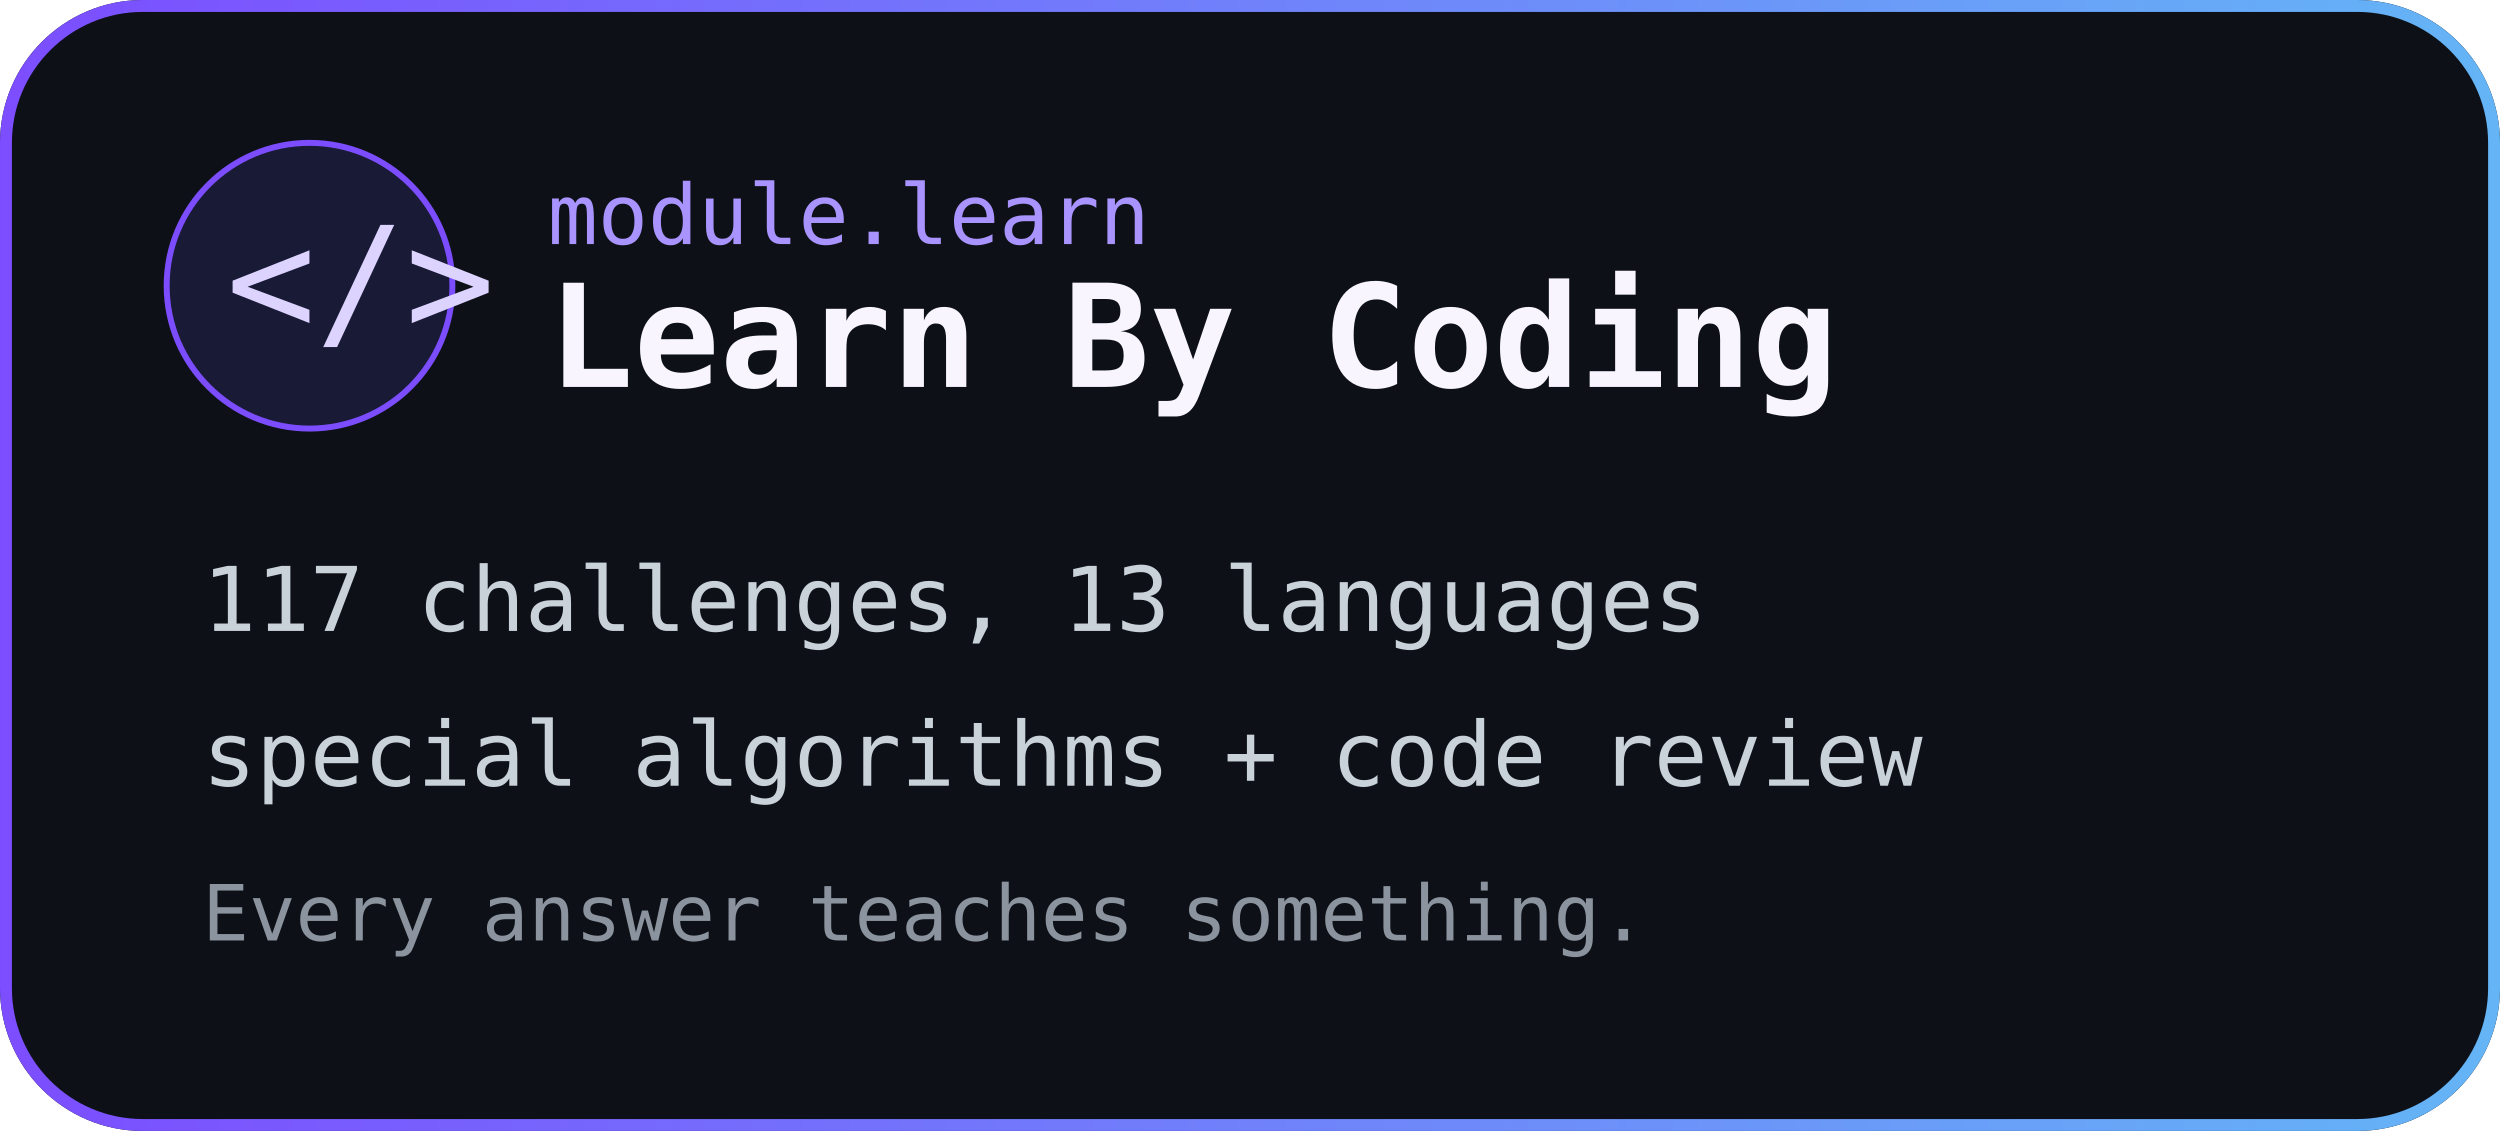
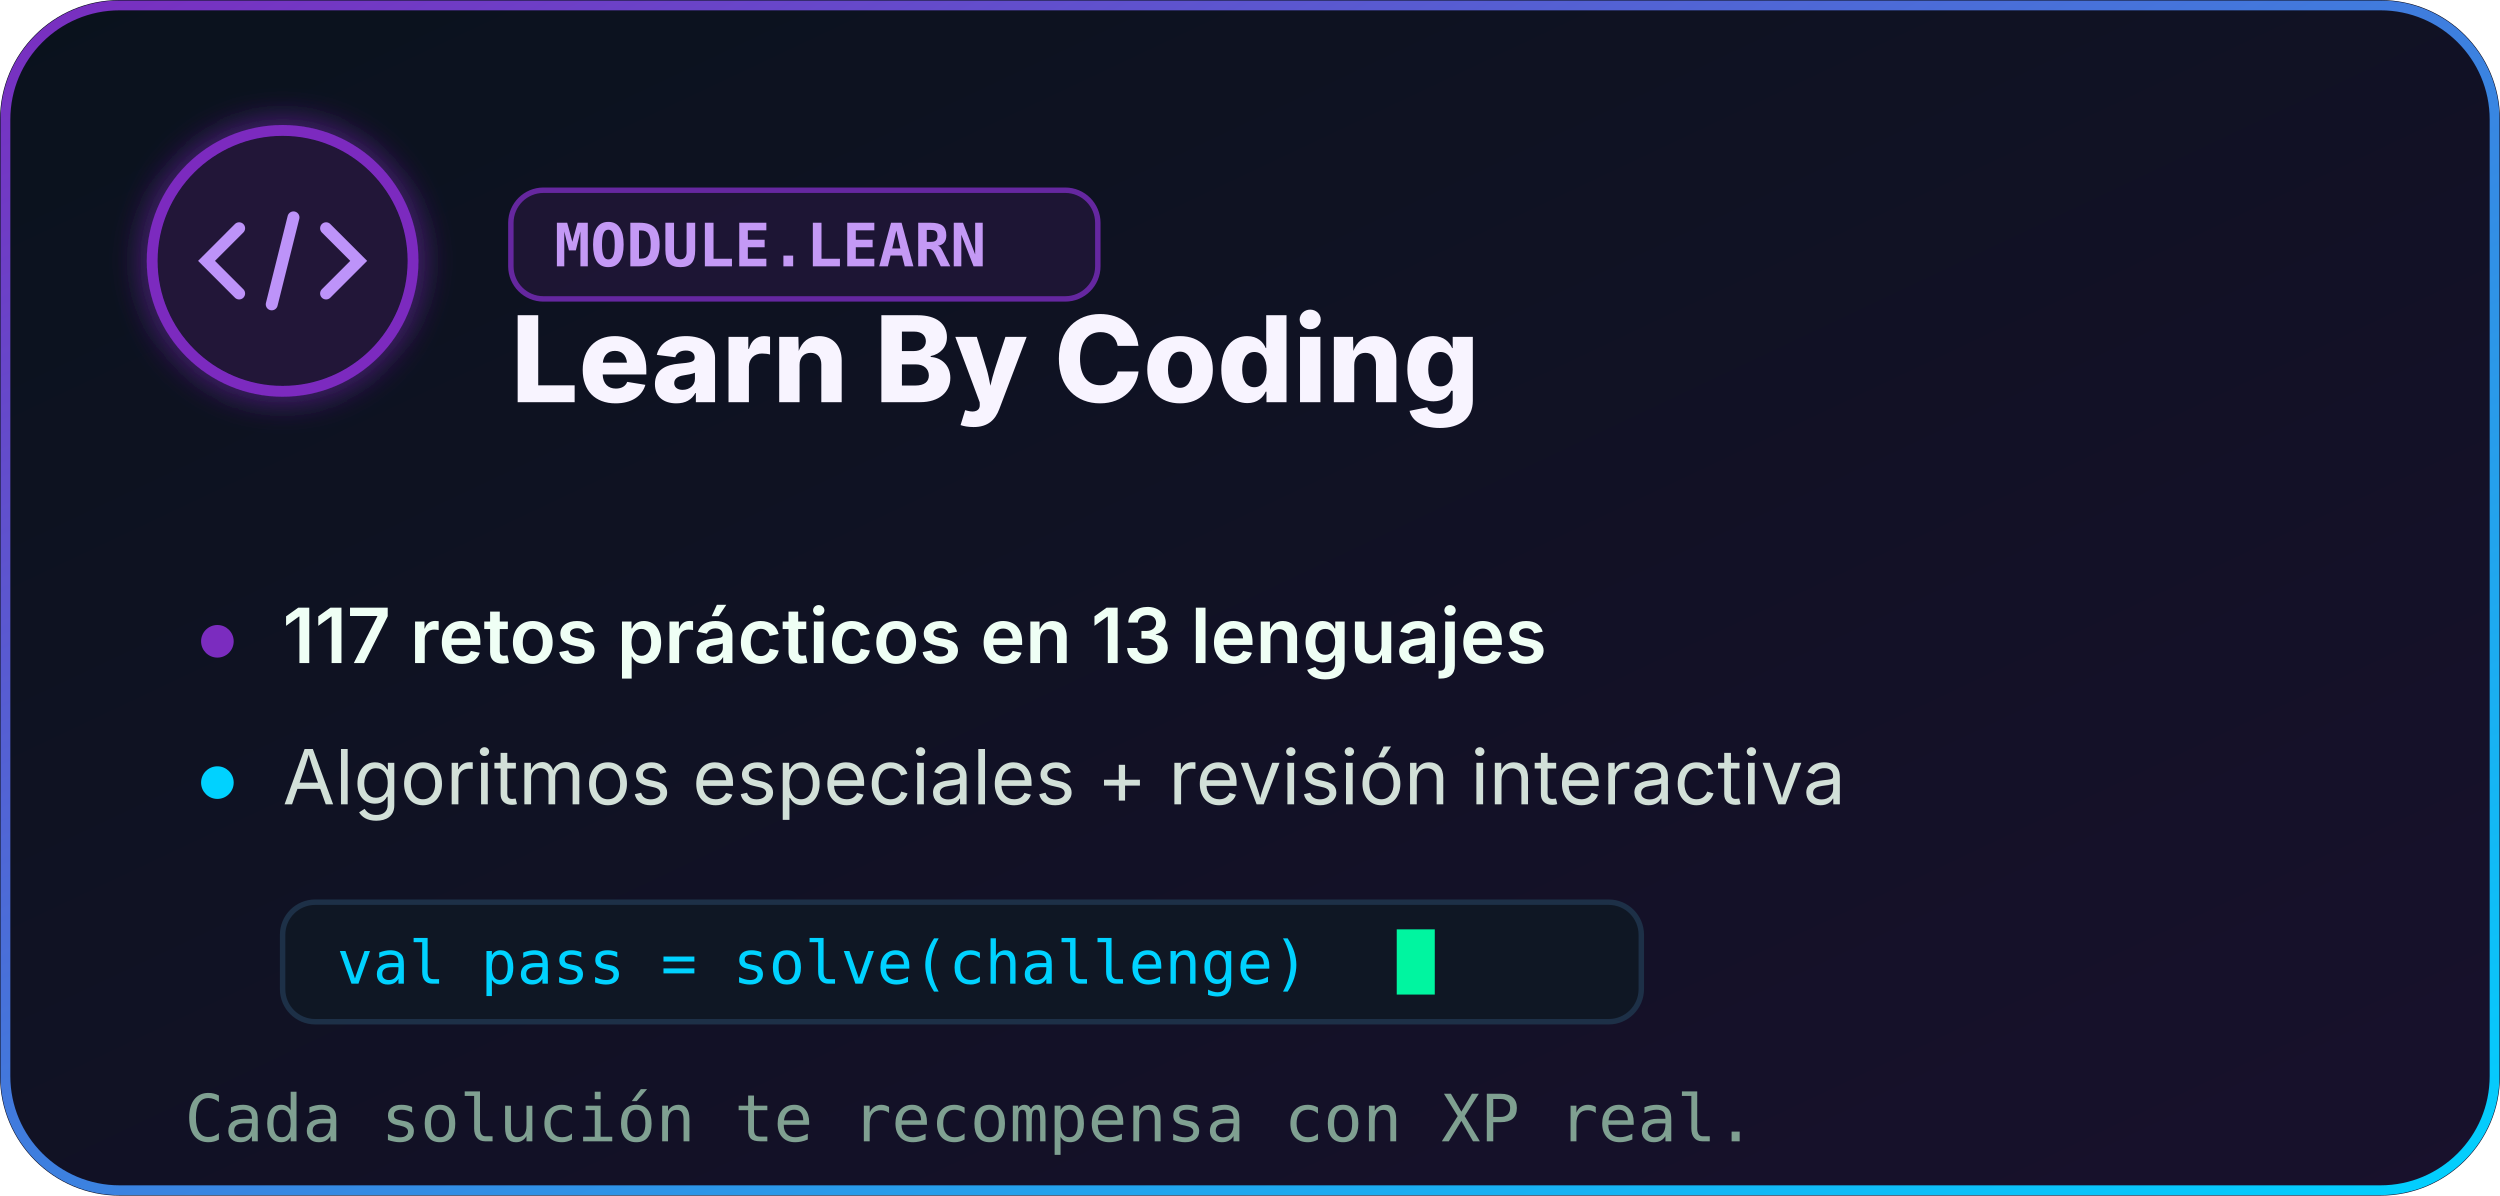
- <svg xmlns="http://www.w3.org/2000/svg" width="420" height="190" viewBox="0 0 420 190" role="img" aria-labelledby="title desc">
+ <svg xmlns="http://www.w3.org/2000/svg" width="460" height="220" viewBox="0 0 460 220" role="img" aria-labelledby="title desc">
  <defs>
-     <linearGradient id="g" x1="0" x2="1">
-       <stop stop-color="#7C4DFF" />
-       <stop offset="1" stop-color="#64B5F6" />
+     <linearGradient id="cardBg" x1="0" y1="0" x2="1" y2="1">
+       <stop offset="0%" stop-color="#0a121d" />
+       <stop offset="100%" stop-color="#18112c" />
    </linearGradient>
-     <style>text{font-family:Consolas,Menlo,monospace}</style>
+     <linearGradient id="borderGrad" x1="0" y1="0" x2="1" y2="1">
+       <stop offset="0%" stop-color="#7b2cbf" />
+       <stop offset="100%" stop-color="#00d2ff" />
+     </linearGradient>
+     <filter id="cardGlow" x="-20%" y="-20%" width="140%" height="140%">
+       <feGaussianBlur stdDeviation="3" result="blur" />
+       <feMerge>
+         <feMergeNode in="blur" />
+         <feMergeNode in="SourceGraphic" />
+       </feMerge>
+     </filter>
+     <style>
+       @keyframes floatIcon {
+         0%, 100% { transform: translateY(0); }
+         50% { transform: translateY(-4px); }
+       }
+       @keyframes blinkCursor {
+         0%, 49% { opacity: 1; }
+         50%, 100% { opacity: 0; }
+       }
+       .anim-icon { animation: floatIcon 3.5s ease-in-out infinite; }
+       .anim-cursor { animation: blinkCursor 1s step-end infinite; }
+     </style>
  </defs>
-   <rect width="420" height="190" rx="24" fill="#0D1117" />
-   <rect x="1" y="1" width="418" height="188" rx="23" fill="none" stroke="url(#g)" stroke-width="2" />
-   <circle cx="52" cy="48" r="24" fill="#181A36" stroke="#7C4DFF" />
-   <text x="38" y="56" fill="#DCD3FF" font-size="25">&lt;/&gt;</text>
-   <text x="92" y="41" fill="#A994FF" font-size="14">module.learn</text>
-   <text x="92" y="65" fill="#F8F5FF" font-size="24" font-weight="700">Learn By Coding</text>
-   <text x="34" y="106" fill="#C9D1D9" font-size="15">117 challenges, 13 languages</text>
-   <text x="34" y="132" fill="#C9D1D9" font-size="15">special algorithms + code review</text>
-   <text x="34" y="158" fill="#8B949E" font-size="13">Every answer teaches something.</text>
+   <rect width="460" height="220" rx="22" fill="url(#cardBg)" />
+   <rect x="1" y="1" width="458" height="218" rx="21" fill="none" stroke="url(#borderGrad)" stroke-width="1.8" />
+   <g class="anim-icon">
+     <circle cx="52" cy="48" r="24" fill="#201538" stroke="#7b2cbf" stroke-width="2" filter="url(#cardGlow)" />
+     <path d="M44 42 L38 48 L44 54 M60 42 L66 48 L60 54 M54 40 L50 56" fill="none" stroke="#bd93f9" stroke-width="2.2" stroke-linecap="round" />
+   </g>
+   <g transform="translate(94, 38)">
+     <rect x="0" y="-3" width="108" height="20" rx="6" fill="#201538" stroke="#7b2cbf" stroke-width="1" opacity="0.8" />
+     <text x="8" y="11" fill="#c499f5" font-family="JetBrains Mono, monospace" font-size="11" font-weight="700">MODULE.LEARN</text>
+     <text x="0" y="36" fill="#f8f4ff" font-family="Inter, sans-serif" font-size="22" font-weight="800">Learn By Coding</text>
+   </g>
+   <g transform="translate(34, 112)">
+     <circle cx="6" cy="6" r="3" fill="#7b2cbf" />
+     <text x="18" y="10" fill="#effff5" font-family="Inter, sans-serif" font-size="14" font-weight="600">117 retos prácticos en 13 lenguajes</text>
+     <circle cx="6" cy="32" r="3" fill="#00d2ff" />
+     <text x="18" y="36" fill="#d2e0d8" font-family="Inter, sans-serif" font-size="14">Algoritmos especiales + revisión interactiva</text>
+     <g transform="translate(18, 54)">
+       <rect width="250" height="22" rx="6" fill="#0f1724" stroke="#1d3047" stroke-width="1" />
+       <text x="10" y="15" fill="#00d2ff" font-family="JetBrains Mono, monospace" font-size="11">val pass = solve(challenge)</text>
+       <rect class="anim-cursor" x="205" y="5" width="7" height="12" fill="#00f5a0" />
+     </g>
+     <text x="0" y="98" fill="#7fa091" font-family="JetBrains Mono, monospace" font-size="12">Cada solución te recompensa con XP real.</text>
+   </g>
</svg>
